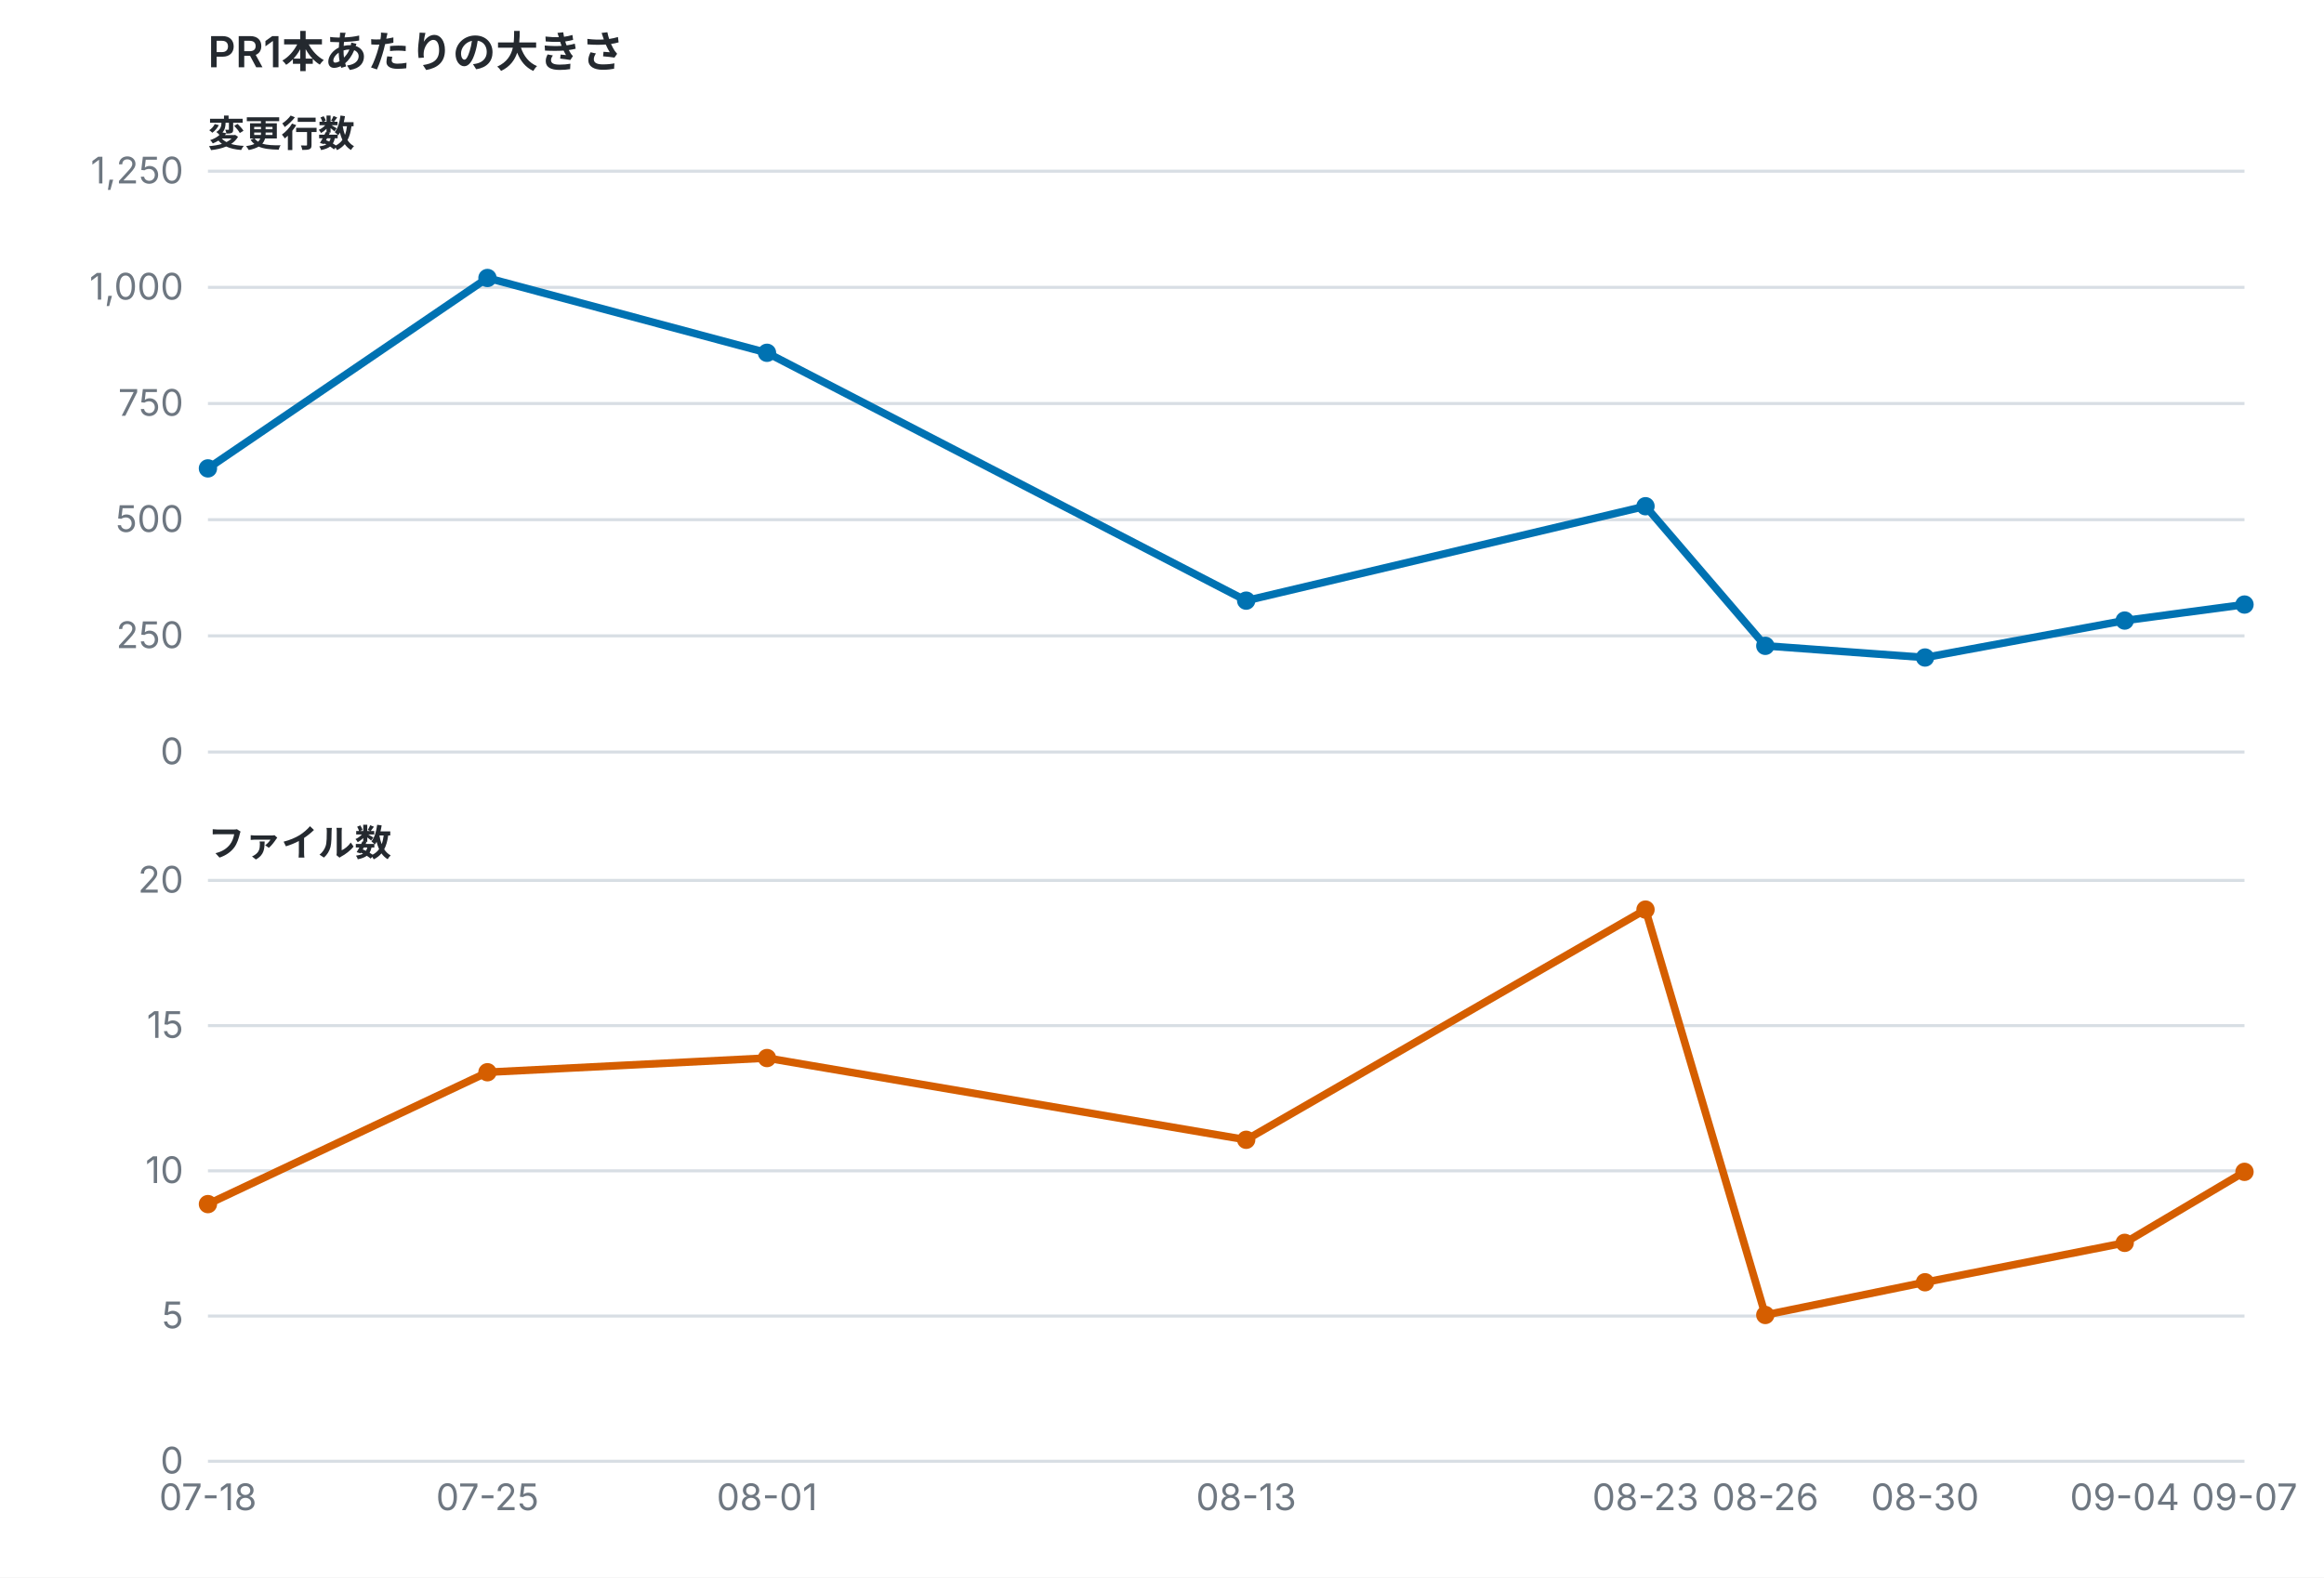
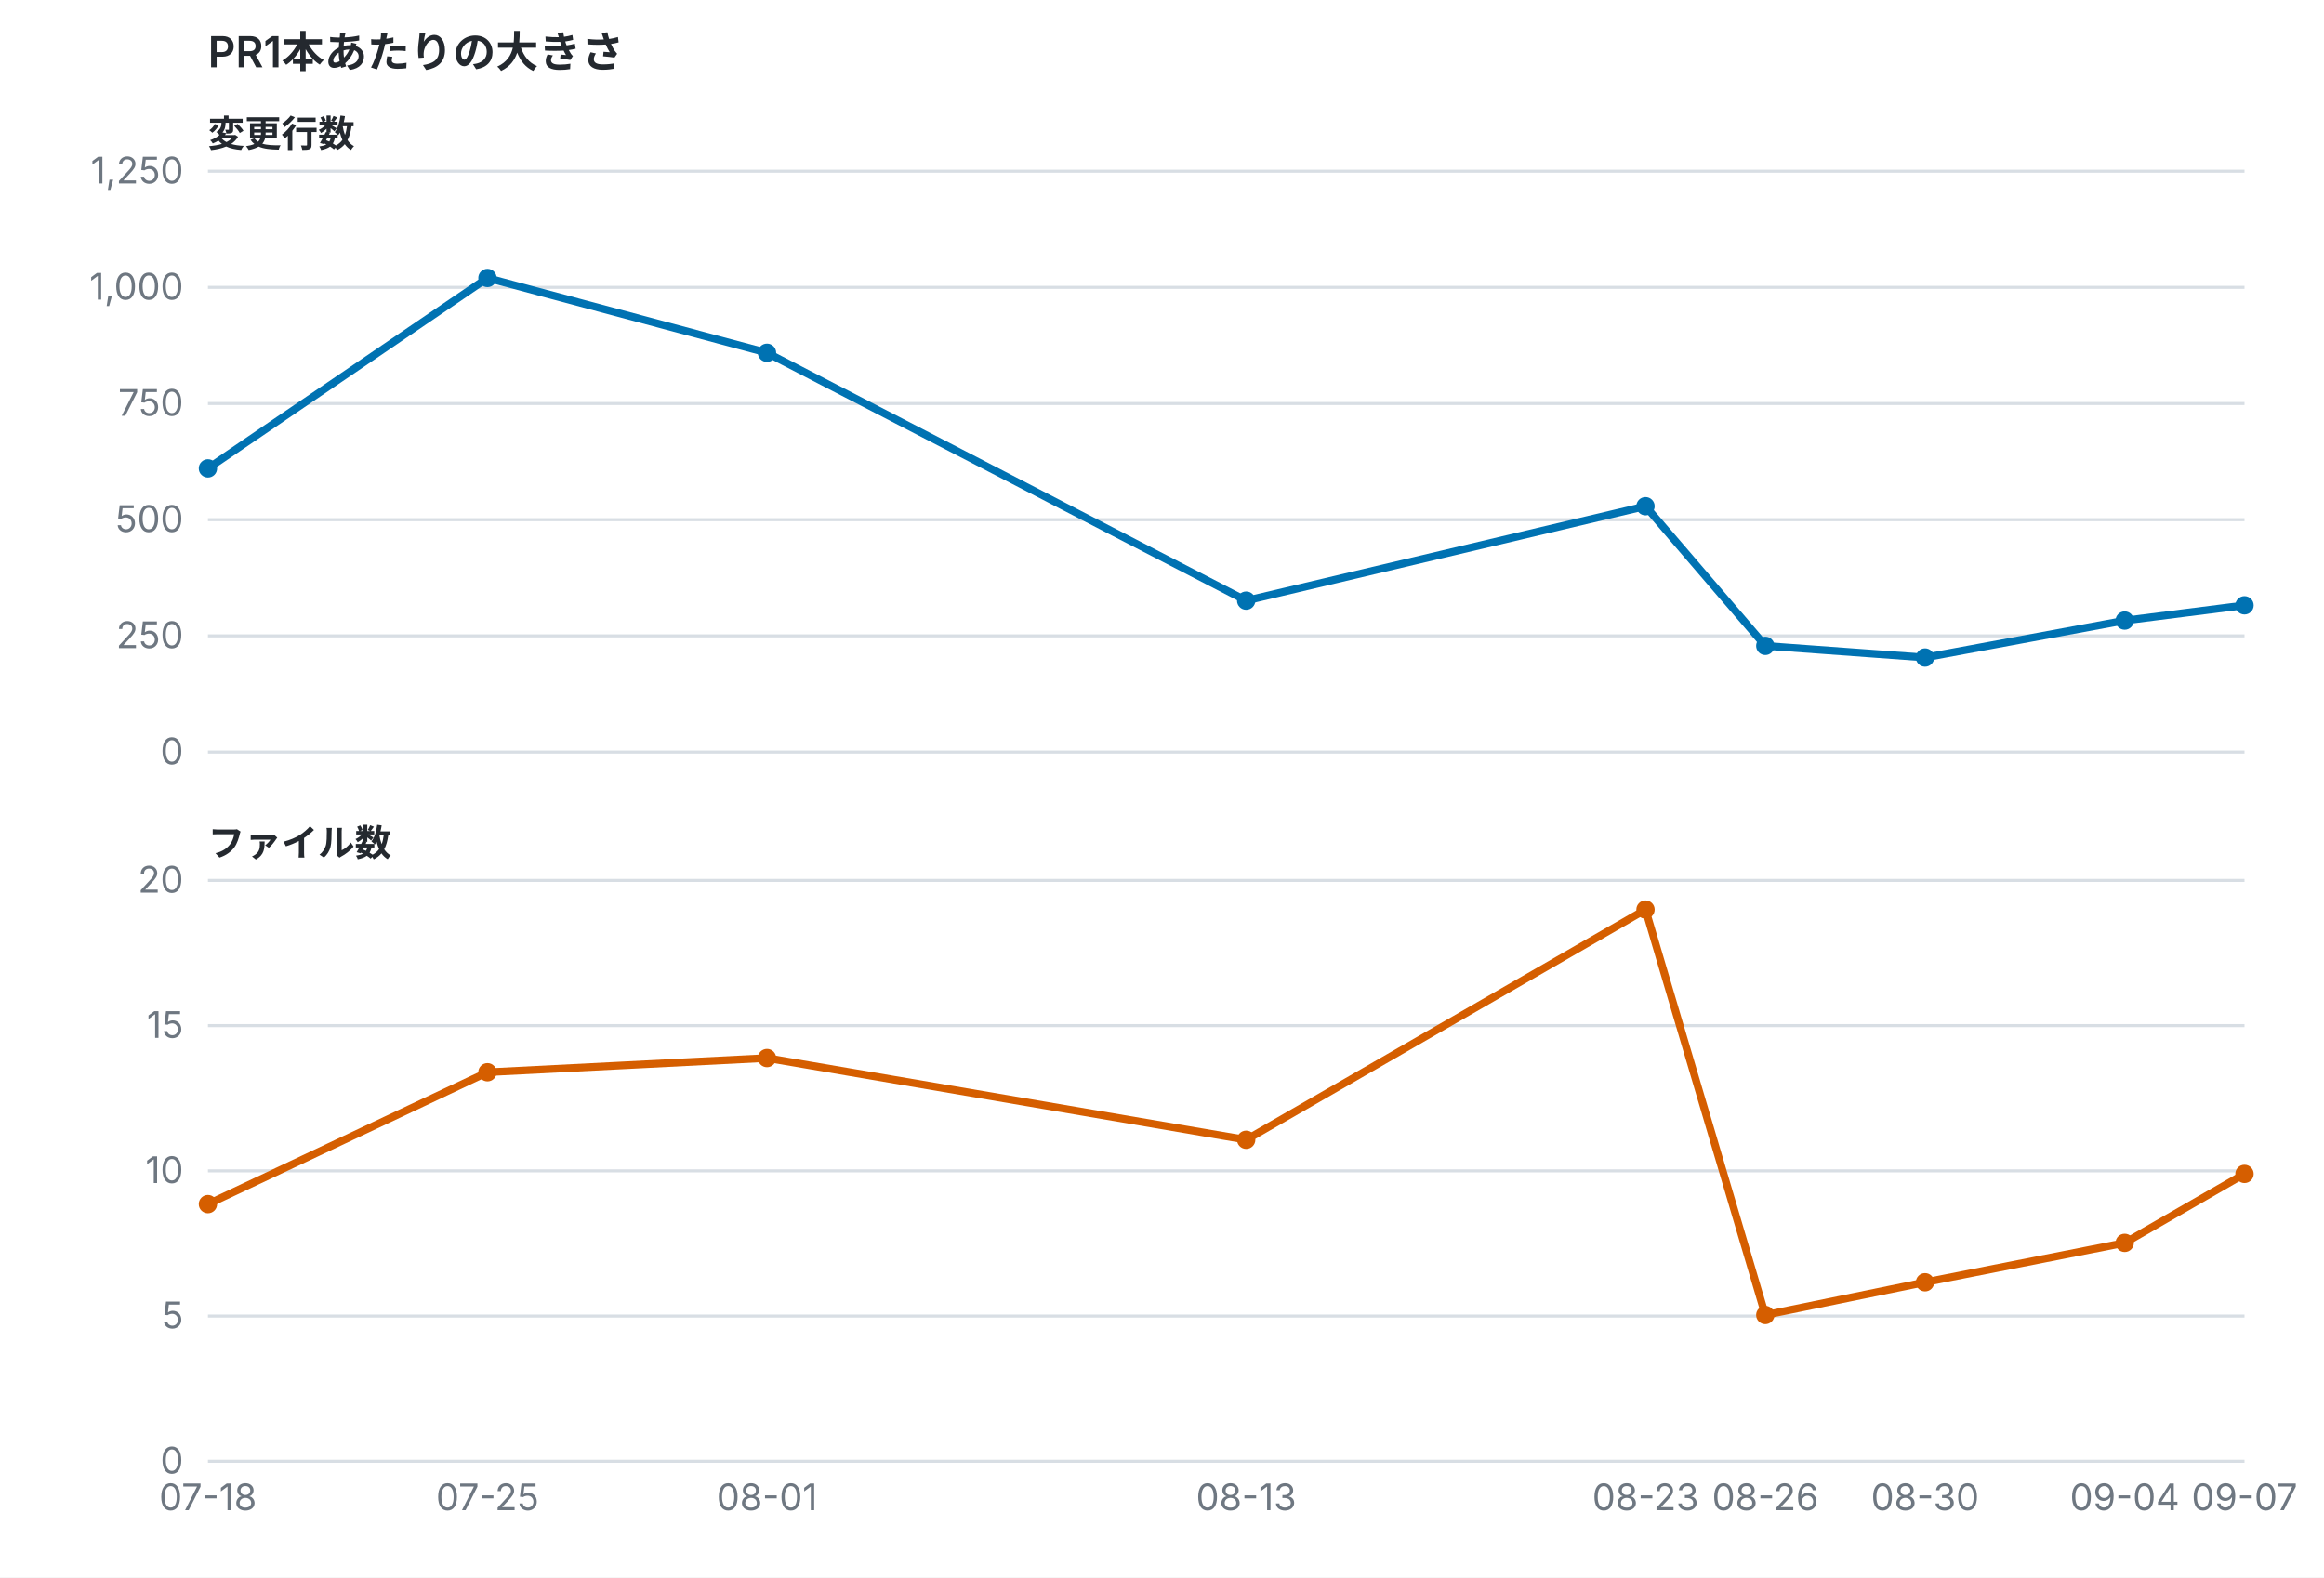
<svg xmlns="http://www.w3.org/2000/svg" width="760" height="516" viewBox="0 0 760 516" font-family="system-ui, -apple-system, 'Segoe UI', 'Hiragino Sans', 'Noto Sans JP', sans-serif" font-size="12">
  <rect width="760" height="516" fill="#ffffff" />
  <text x="68" y="22" font-size="14" font-weight="600" fill="#24292f">PR1本あたりの大きさ</text>
  <line x1="68" y1="246" x2="734" y2="246" stroke="#d8dee4" />
  <text x="60" y="250" text-anchor="end" fill="#6e7781">0</text>
  <line x1="68" y1="208" x2="734" y2="208" stroke="#d8dee4" />
  <text x="60" y="212" text-anchor="end" fill="#6e7781">250</text>
  <line x1="68" y1="170" x2="734" y2="170" stroke="#d8dee4" />
  <text x="60" y="174" text-anchor="end" fill="#6e7781">500</text>
  <line x1="68" y1="132" x2="734" y2="132" stroke="#d8dee4" />
  <text x="60" y="136" text-anchor="end" fill="#6e7781">750</text>
  <line x1="68" y1="94" x2="734" y2="94" stroke="#d8dee4" />
  <text x="60" y="98" text-anchor="end" fill="#6e7781">1,000</text>
  <line x1="68" y1="56" x2="734" y2="56" stroke="#d8dee4" />
  <text x="60" y="60" text-anchor="end" fill="#6e7781">1,250</text>
  <text x="68" y="48" fill="#24292f" font-weight="600">変更行数</text>
-   <polyline points="68,153.217 159.412,90.934 250.824,115.405 407.529,196.481 538.118,165.595 577.294,211.265 629.529,215.084 694.824,202.996 734,197.758" fill="none" stroke="#0072B2" stroke-width="2.5" stroke-linejoin="round" />
+   <polyline points="68,153.217 159.412,90.934 250.824,115.405 407.529,196.481 538.118,165.595 577.294,211.265 629.529,215.084 694.824,202.996 734,198.011" fill="none" stroke="#0072B2" stroke-width="2.5" stroke-linejoin="round" />
  <circle cx="68" cy="153.217" r="3" fill="#0072B2" />
  <circle cx="159.412" cy="90.934" r="3" fill="#0072B2" />
  <circle cx="250.824" cy="115.405" r="3" fill="#0072B2" />
  <circle cx="407.529" cy="196.481" r="3" fill="#0072B2" />
  <circle cx="538.118" cy="165.595" r="3" fill="#0072B2" />
  <circle cx="577.294" cy="211.265" r="3" fill="#0072B2" />
  <circle cx="629.529" cy="215.084" r="3" fill="#0072B2" />
  <circle cx="694.824" cy="202.996" r="3" fill="#0072B2" />
-   <circle cx="734" cy="197.758" r="3" fill="#0072B2" />
+   <circle cx="734" cy="198.011" r="3" fill="#0072B2" />
  <line x1="68" y1="478" x2="734" y2="478" stroke="#d8dee4" />
  <text x="60" y="482" text-anchor="end" fill="#6e7781">0</text>
  <line x1="68" y1="430.5" x2="734" y2="430.5" stroke="#d8dee4" />
  <text x="60" y="434.5" text-anchor="end" fill="#6e7781">5</text>
  <line x1="68" y1="383" x2="734" y2="383" stroke="#d8dee4" />
  <text x="60" y="387" text-anchor="end" fill="#6e7781">10</text>
  <line x1="68" y1="335.5" x2="734" y2="335.5" stroke="#d8dee4" />
  <text x="60" y="339.5" text-anchor="end" fill="#6e7781">15</text>
  <line x1="68" y1="288" x2="734" y2="288" stroke="#d8dee4" />
  <text x="60" y="292" text-anchor="end" fill="#6e7781">20</text>
  <text x="68" y="280" fill="#24292f" font-weight="600">ファイル数</text>
-   <polyline points="68,393.885 159.412,350.75 250.824,346.105 407.529,372.843 538.118,297.543 577.294,430.155 629.529,419.448 694.824,406.56 734,383.33" fill="none" stroke="#D55E00" stroke-width="2.5" stroke-linejoin="round" />
+   <polyline points="68,393.885 159.412,350.75 250.824,346.105 407.529,372.843 538.118,297.543 577.294,430.155 629.529,419.448 694.824,406.56 734,384.004" fill="none" stroke="#D55E00" stroke-width="2.5" stroke-linejoin="round" />
  <circle cx="68" cy="393.885" r="3" fill="#D55E00" />
  <circle cx="159.412" cy="350.75" r="3" fill="#D55E00" />
  <circle cx="250.824" cy="346.105" r="3" fill="#D55E00" />
  <circle cx="407.529" cy="372.843" r="3" fill="#D55E00" />
  <circle cx="538.118" cy="297.543" r="3" fill="#D55E00" />
  <circle cx="577.294" cy="430.155" r="3" fill="#D55E00" />
  <circle cx="629.529" cy="419.448" r="3" fill="#D55E00" />
  <circle cx="694.824" cy="406.56" r="3" fill="#D55E00" />
-   <circle cx="734" cy="383.33" r="3" fill="#D55E00" />
+   <circle cx="734" cy="384.004" r="3" fill="#D55E00" />
  <text x="68" y="494" text-anchor="middle" fill="#6e7781">07-18</text>
  <text x="159.412" y="494" text-anchor="middle" fill="#6e7781">07-25</text>
  <text x="250.824" y="494" text-anchor="middle" fill="#6e7781">08-01</text>
  <text x="407.529" y="494" text-anchor="middle" fill="#6e7781">08-13</text>
  <text x="538.118" y="494" text-anchor="middle" fill="#6e7781">08-23</text>
  <text x="577.294" y="494" text-anchor="middle" fill="#6e7781">08-26</text>
  <text x="629.529" y="494" text-anchor="middle" fill="#6e7781">08-30</text>
  <text x="694.824" y="494" text-anchor="middle" fill="#6e7781">09-04</text>
  <text x="734" y="494" text-anchor="middle" fill="#6e7781">09-07</text>
</svg>
